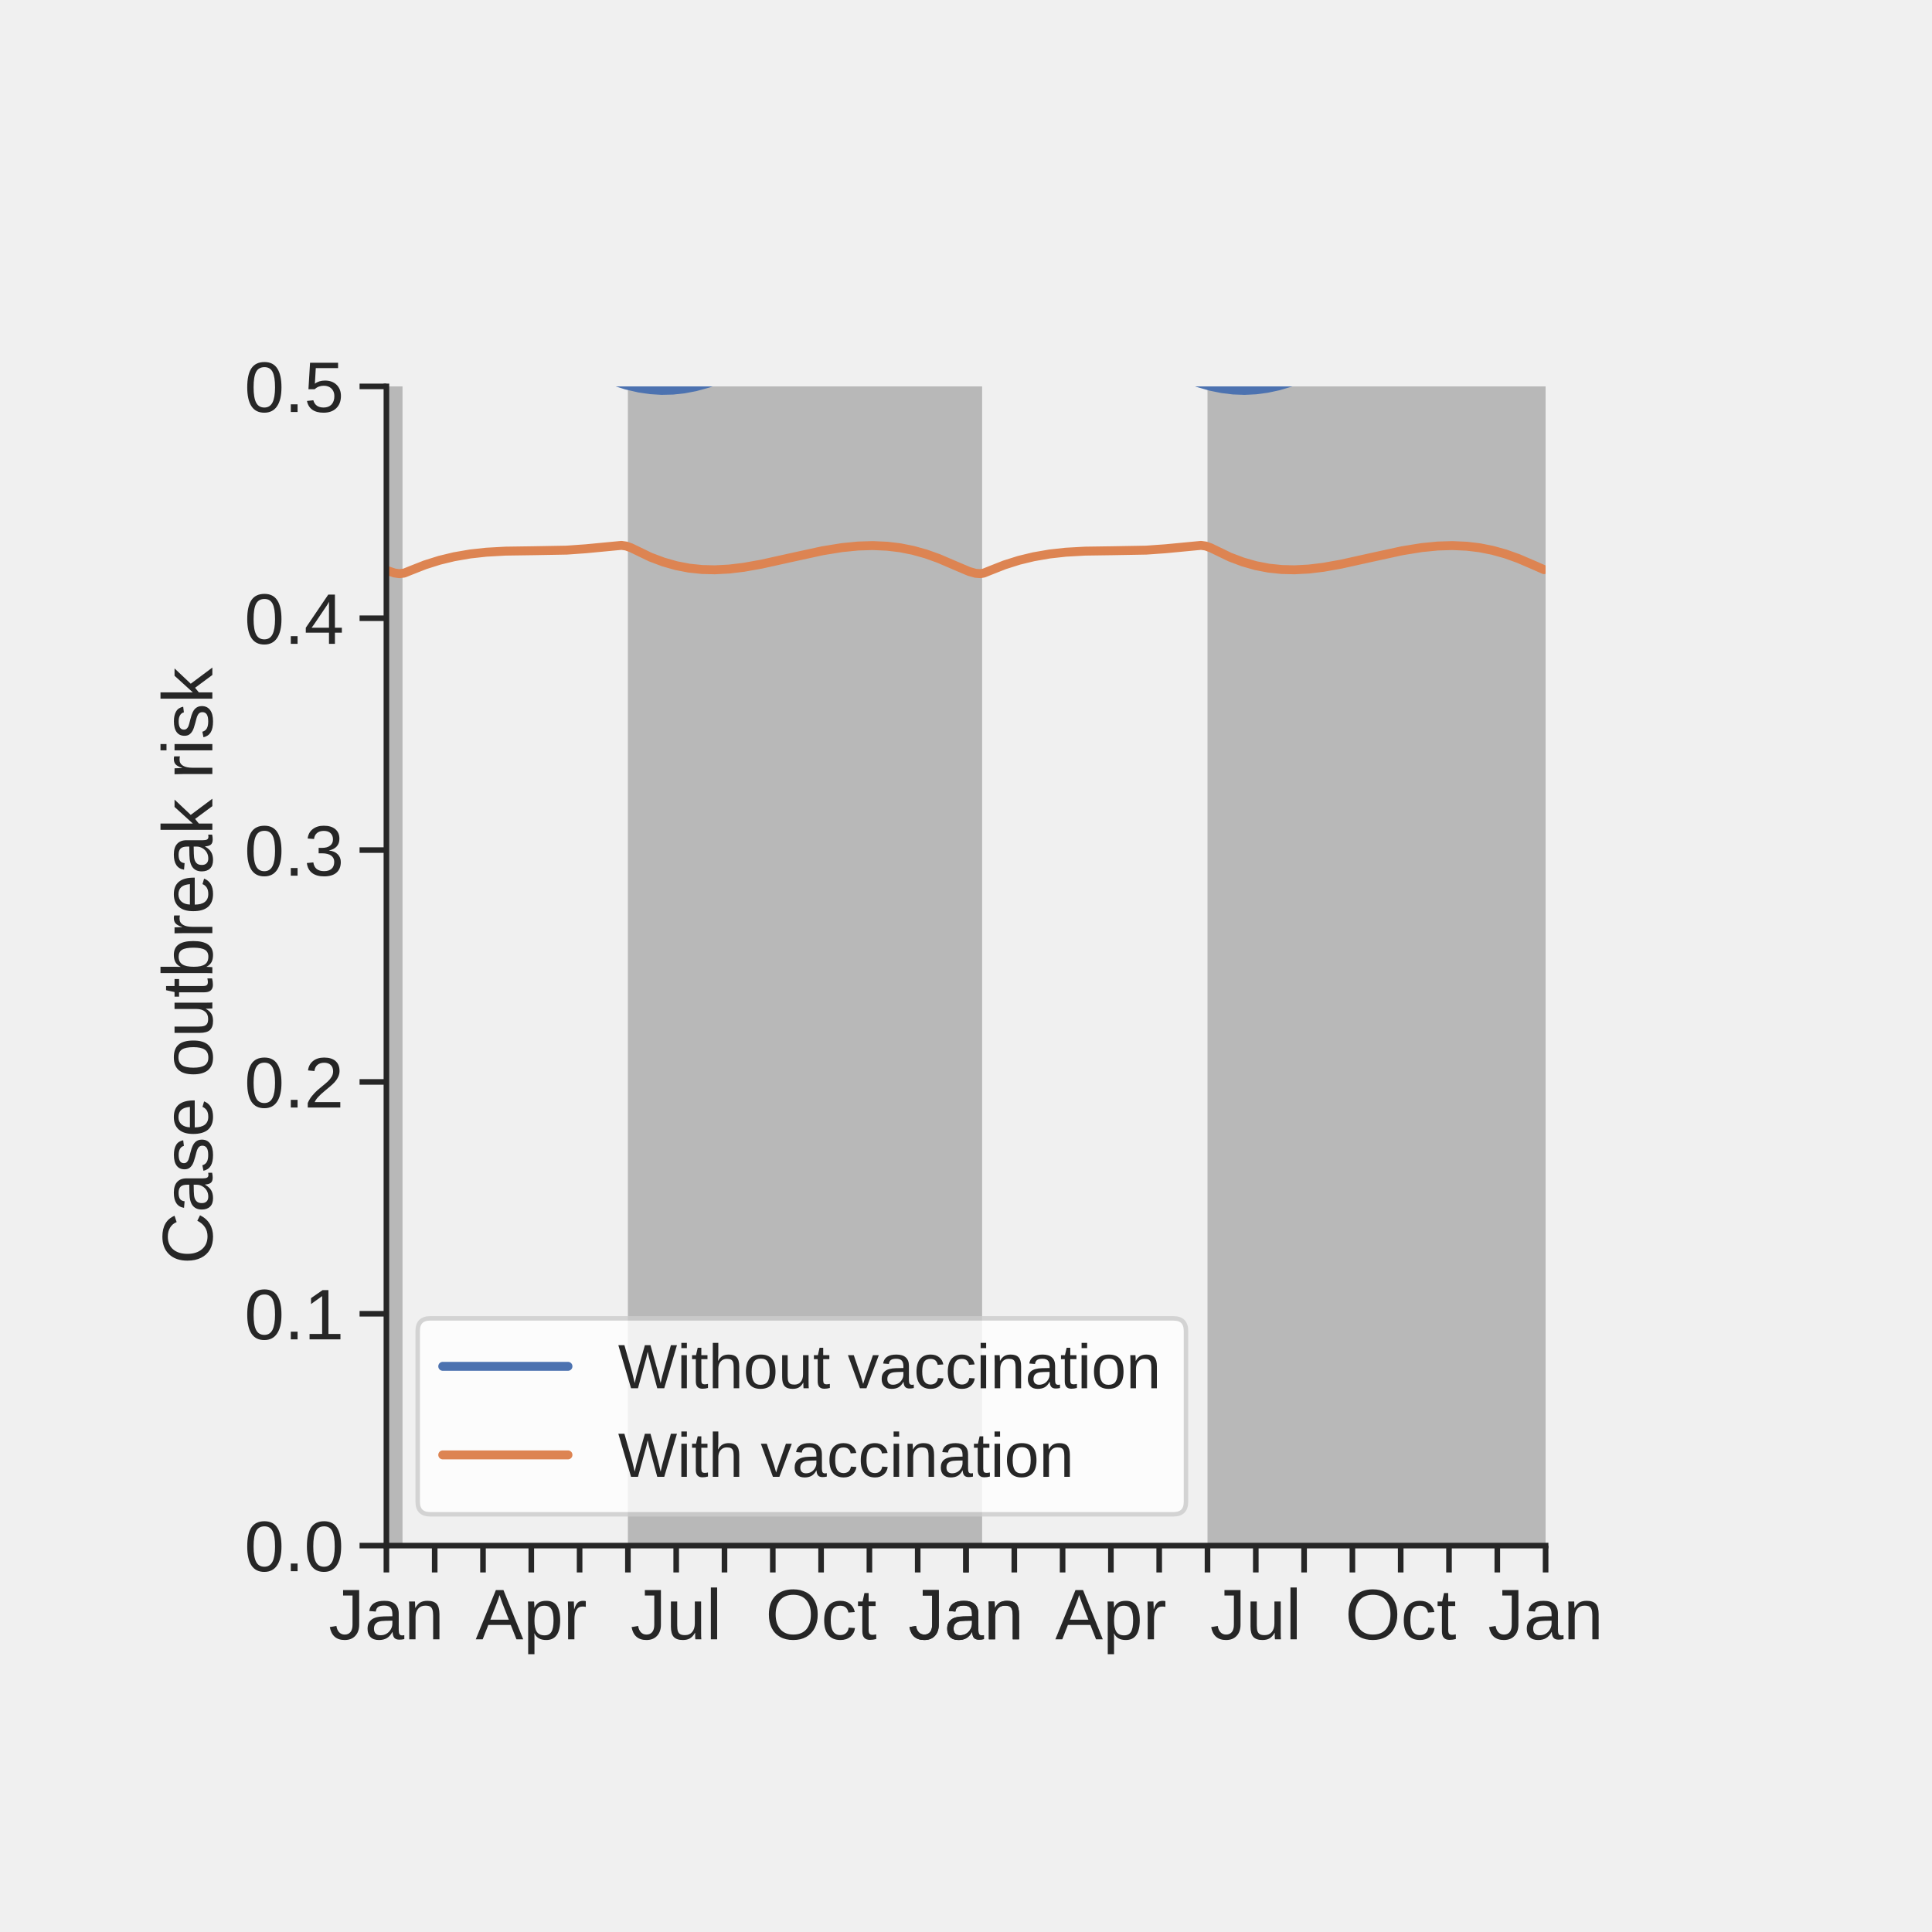
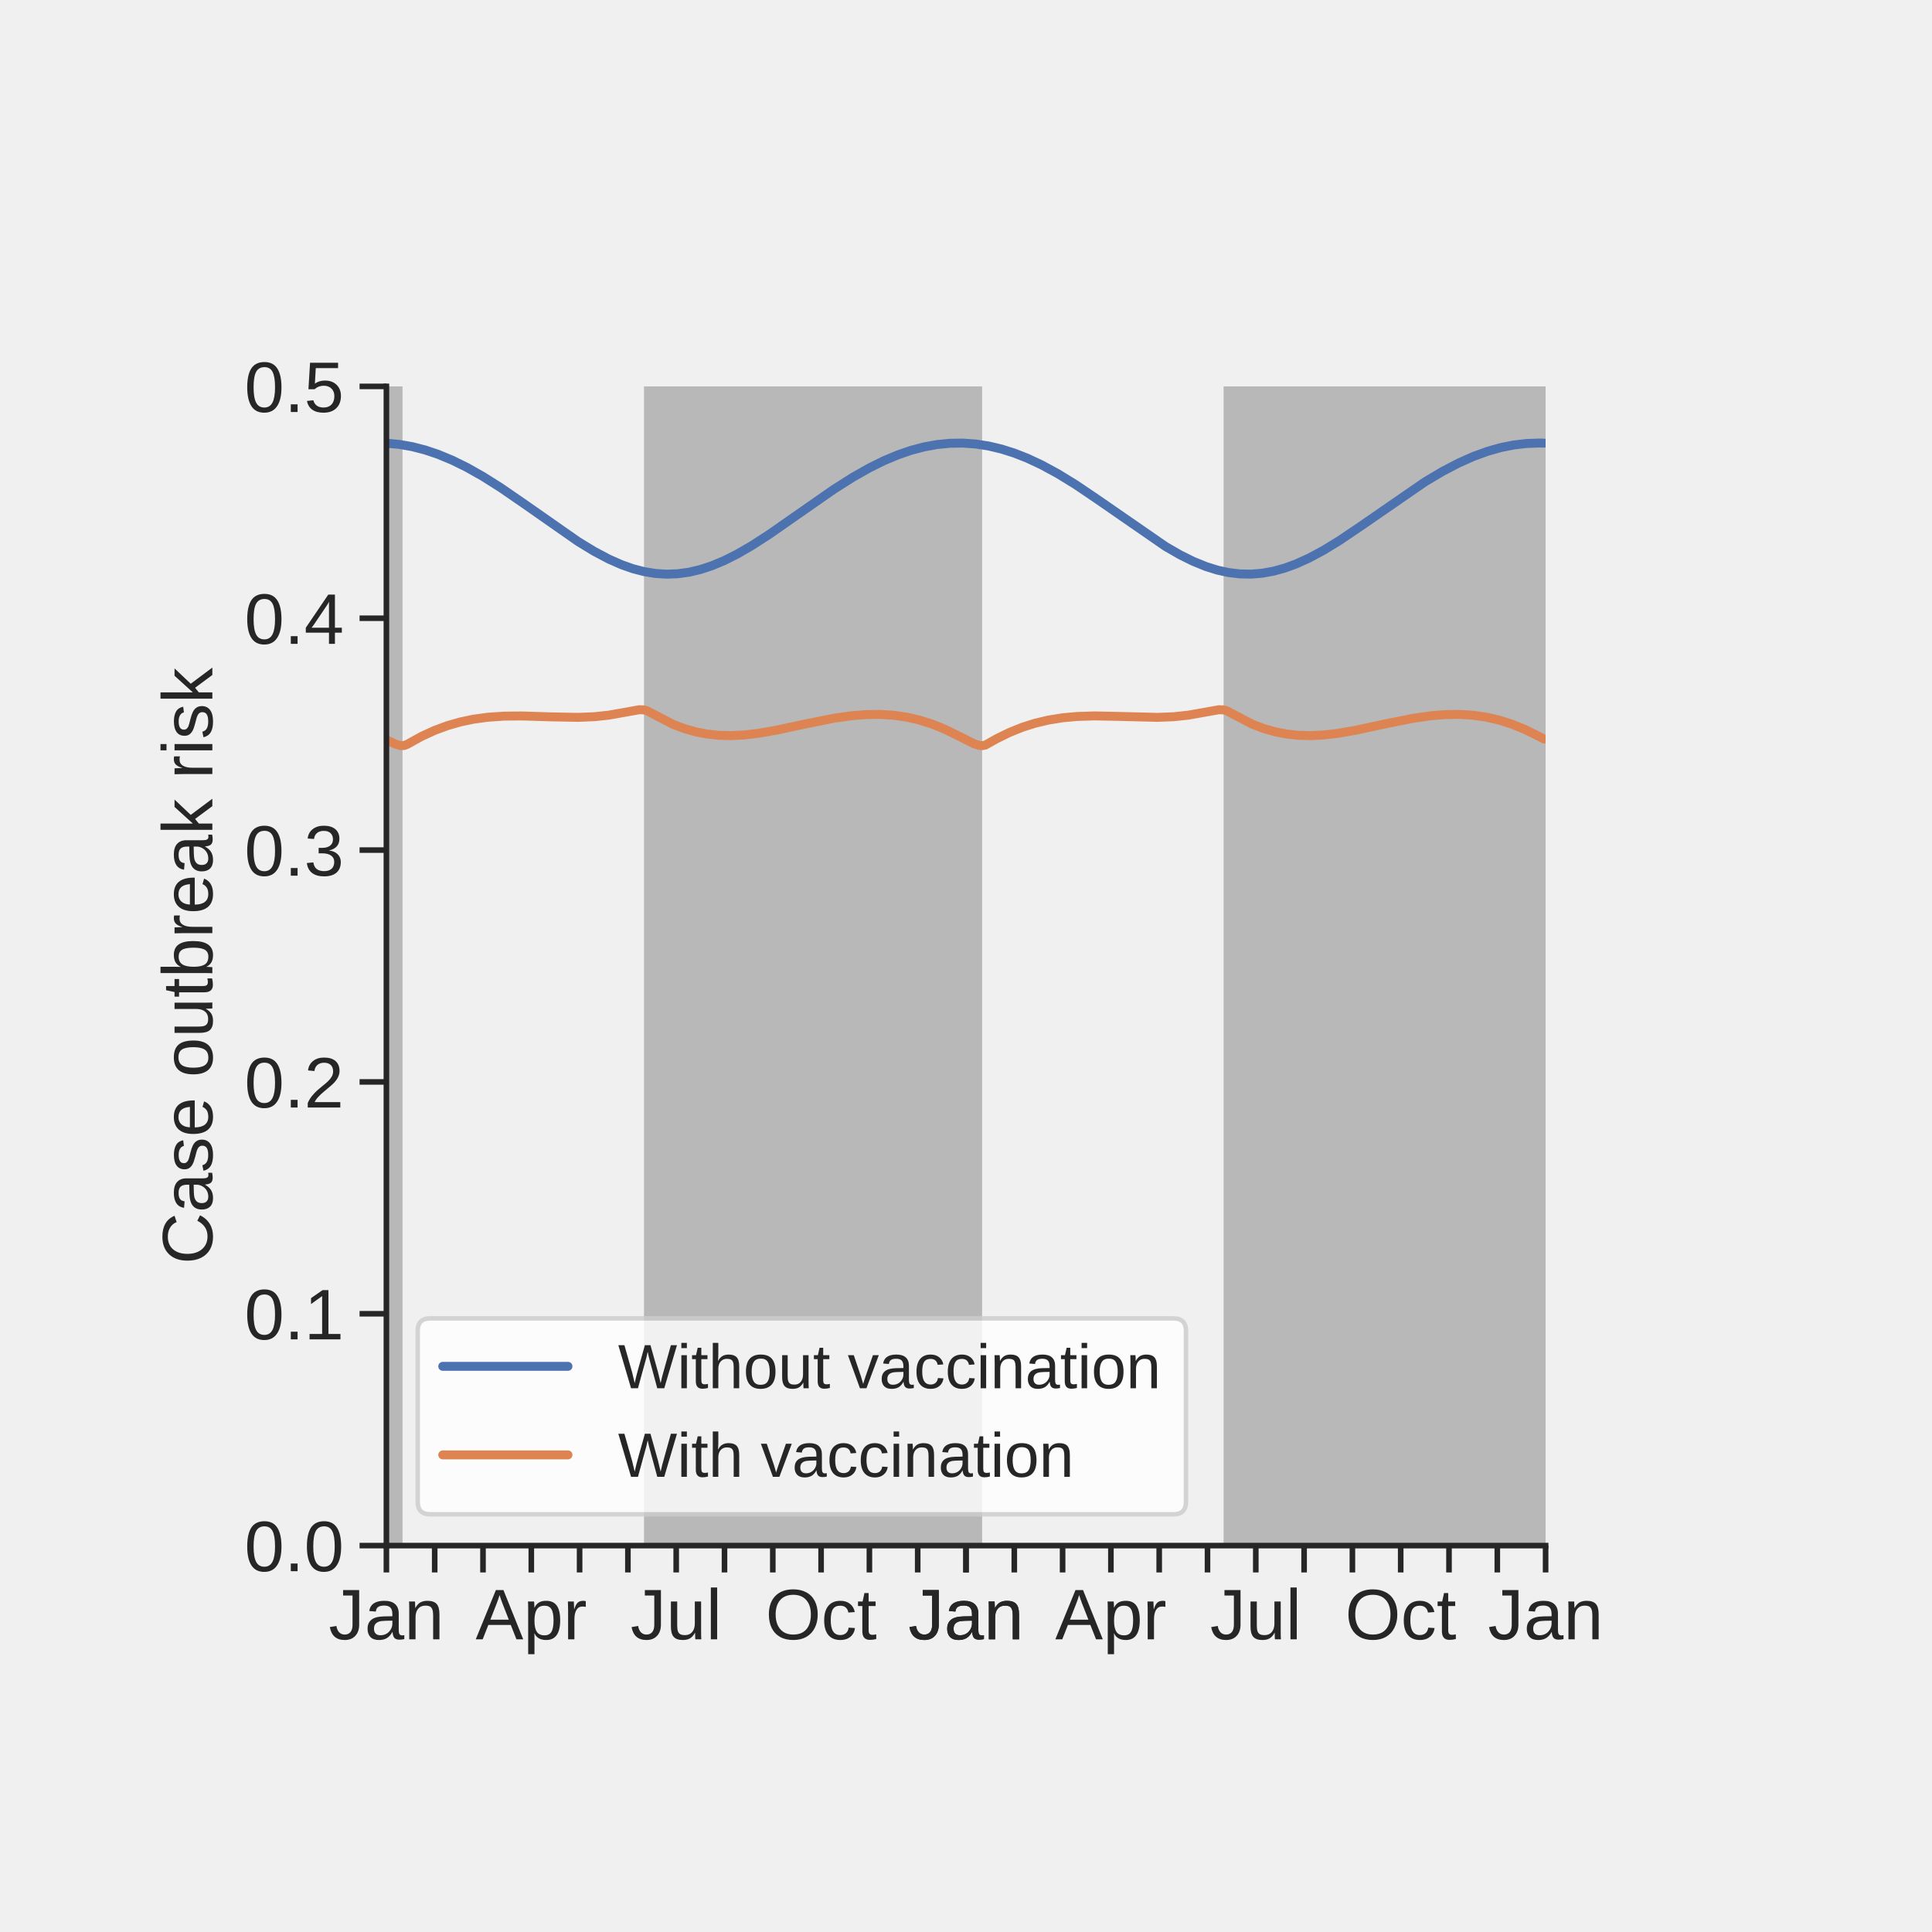
<svg xmlns="http://www.w3.org/2000/svg" xmlns:xlink="http://www.w3.org/1999/xlink" width="432pt" height="432pt" viewBox="0 0 432 432" version="1.1">
  <defs>
    <style type="text/css">*{stroke-linejoin: round; stroke-linecap: butt}</style>
  </defs>
  <g id="figure_1">
    <g id="patch_1">
      <path d="M 0 432  L 432 432  L 432 0  L 0 0  L 0 432  z " style="fill: none" />
    </g>
    <g id="axes_1">
      <g id="patch_2">
        <path d="M 86.4 345.6  L 345.6 345.6  L 345.6 86.4  L 86.4 86.4  L 86.4 345.6  z " style="fill: none" />
      </g>
      <g id="matplotlib.axis_1">
        <g id="xtick_1">
          <g id="line2d_1">
            <defs>
-               <path id="mfc32099499" d="M 0 0  L 0 6  " style="stroke: #262626; stroke-width: 1.25" />
+               <path id="mb657fd4f28" d="M 0 0  L 0 6  " style="stroke: #262626; stroke-width: 1.25" />
            </defs>
            <g>
-               <use xlink:href="#mfc32099499" x="86.4" y="345.6" style="fill: #262626; stroke: #262626; stroke-width: 1.25" />
+               <use xlink:href="#mb657fd4f28" x="86.4" y="345.6" style="fill: #262626; stroke: #262626; stroke-width: 1.25" />
            </g>
          </g>
          <g id="text_1">
            <text style="fill: #262626; font: 16px 'Arial', 'DejaVu Sans', 'Liberation Sans', 'Bitstream Vera Sans', sans-serif; text-anchor: middle" x="86.4" y="366.553" transform="rotate(-0 86.4 366.5525)">Jan</text>
          </g>
        </g>
        <g id="xtick_2">
          <g id="line2d_2">
            <g>
-               <use xlink:href="#mfc32099499" x="97.2" y="345.6" style="fill: #262626; stroke: #262626; stroke-width: 1.25" />
+               <use xlink:href="#mb657fd4f28" x="97.2" y="345.6" style="fill: #262626; stroke: #262626; stroke-width: 1.25" />
            </g>
          </g>
        </g>
        <g id="xtick_3">
          <g id="line2d_3">
            <g>
-               <use xlink:href="#mfc32099499" x="108" y="345.6" style="fill: #262626; stroke: #262626; stroke-width: 1.25" />
+               <use xlink:href="#mb657fd4f28" x="108" y="345.6" style="fill: #262626; stroke: #262626; stroke-width: 1.25" />
            </g>
          </g>
        </g>
        <g id="xtick_4">
          <g id="line2d_4">
            <g>
-               <use xlink:href="#mfc32099499" x="118.8" y="345.6" style="fill: #262626; stroke: #262626; stroke-width: 1.25" />
+               <use xlink:href="#mb657fd4f28" x="118.8" y="345.6" style="fill: #262626; stroke: #262626; stroke-width: 1.25" />
            </g>
          </g>
          <g id="text_2">
            <text style="fill: #262626; font: 16px 'Arial', 'DejaVu Sans', 'Liberation Sans', 'Bitstream Vera Sans', sans-serif; text-anchor: middle" x="118.8" y="366.553" transform="rotate(-0 118.8 366.5525)">Apr</text>
          </g>
        </g>
        <g id="xtick_5">
          <g id="line2d_5">
            <g>
-               <use xlink:href="#mfc32099499" x="129.6" y="345.6" style="fill: #262626; stroke: #262626; stroke-width: 1.25" />
+               <use xlink:href="#mb657fd4f28" x="129.6" y="345.6" style="fill: #262626; stroke: #262626; stroke-width: 1.25" />
            </g>
          </g>
        </g>
        <g id="xtick_6">
          <g id="line2d_6">
            <g>
-               <use xlink:href="#mfc32099499" x="140.4" y="345.6" style="fill: #262626; stroke: #262626; stroke-width: 1.25" />
+               <use xlink:href="#mb657fd4f28" x="140.4" y="345.6" style="fill: #262626; stroke: #262626; stroke-width: 1.25" />
            </g>
          </g>
        </g>
        <g id="xtick_7">
          <g id="line2d_7">
            <g>
-               <use xlink:href="#mfc32099499" x="151.2" y="345.6" style="fill: #262626; stroke: #262626; stroke-width: 1.25" />
+               <use xlink:href="#mb657fd4f28" x="151.2" y="345.6" style="fill: #262626; stroke: #262626; stroke-width: 1.25" />
            </g>
          </g>
          <g id="text_3">
            <text style="fill: #262626; font: 16px 'Arial', 'DejaVu Sans', 'Liberation Sans', 'Bitstream Vera Sans', sans-serif; text-anchor: middle" x="151.2" y="366.553" transform="rotate(-0 151.2 366.5525)">Jul</text>
          </g>
        </g>
        <g id="xtick_8">
          <g id="line2d_8">
            <g>
-               <use xlink:href="#mfc32099499" x="162" y="345.6" style="fill: #262626; stroke: #262626; stroke-width: 1.25" />
+               <use xlink:href="#mb657fd4f28" x="162" y="345.6" style="fill: #262626; stroke: #262626; stroke-width: 1.25" />
            </g>
          </g>
        </g>
        <g id="xtick_9">
          <g id="line2d_9">
            <g>
-               <use xlink:href="#mfc32099499" x="172.8" y="345.6" style="fill: #262626; stroke: #262626; stroke-width: 1.25" />
+               <use xlink:href="#mb657fd4f28" x="172.8" y="345.6" style="fill: #262626; stroke: #262626; stroke-width: 1.25" />
            </g>
          </g>
        </g>
        <g id="xtick_10">
          <g id="line2d_10">
            <g>
-               <use xlink:href="#mfc32099499" x="183.6" y="345.6" style="fill: #262626; stroke: #262626; stroke-width: 1.25" />
+               <use xlink:href="#mb657fd4f28" x="183.6" y="345.6" style="fill: #262626; stroke: #262626; stroke-width: 1.25" />
            </g>
          </g>
          <g id="text_4">
            <text style="fill: #262626; font: 16px 'Arial', 'DejaVu Sans', 'Liberation Sans', 'Bitstream Vera Sans', sans-serif; text-anchor: middle" x="183.6" y="366.553" transform="rotate(-0 183.6 366.5525)">Oct</text>
          </g>
        </g>
        <g id="xtick_11">
          <g id="line2d_11">
            <g>
-               <use xlink:href="#mfc32099499" x="194.4" y="345.6" style="fill: #262626; stroke: #262626; stroke-width: 1.25" />
+               <use xlink:href="#mb657fd4f28" x="194.4" y="345.6" style="fill: #262626; stroke: #262626; stroke-width: 1.25" />
            </g>
          </g>
        </g>
        <g id="xtick_12">
          <g id="line2d_12">
            <g>
-               <use xlink:href="#mfc32099499" x="205.2" y="345.6" style="fill: #262626; stroke: #262626; stroke-width: 1.25" />
+               <use xlink:href="#mb657fd4f28" x="205.2" y="345.6" style="fill: #262626; stroke: #262626; stroke-width: 1.25" />
            </g>
          </g>
        </g>
        <g id="xtick_13">
          <g id="line2d_13">
            <g>
-               <use xlink:href="#mfc32099499" x="216" y="345.6" style="fill: #262626; stroke: #262626; stroke-width: 1.25" />
+               <use xlink:href="#mb657fd4f28" x="216" y="345.6" style="fill: #262626; stroke: #262626; stroke-width: 1.25" />
            </g>
          </g>
          <g id="text_5">
            <text style="fill: #262626; font: 16px 'Arial', 'DejaVu Sans', 'Liberation Sans', 'Bitstream Vera Sans', sans-serif; text-anchor: middle" x="216" y="366.553" transform="rotate(-0 216 366.5525)">Jan</text>
          </g>
        </g>
        <g id="xtick_14">
          <g id="line2d_14">
            <g>
-               <use xlink:href="#mfc32099499" x="216" y="345.6" style="fill: #262626; stroke: #262626; stroke-width: 1.25" />
+               <use xlink:href="#mb657fd4f28" x="216" y="345.6" style="fill: #262626; stroke: #262626; stroke-width: 1.25" />
            </g>
          </g>
          <g id="text_6">
            <text style="fill: #262626; font: 16px 'Arial', 'DejaVu Sans', 'Liberation Sans', 'Bitstream Vera Sans', sans-serif; text-anchor: middle" x="216" y="366.553" transform="rotate(-0 216 366.5525)">Jan</text>
          </g>
        </g>
        <g id="xtick_15">
          <g id="line2d_15">
            <g>
-               <use xlink:href="#mfc32099499" x="226.8" y="345.6" style="fill: #262626; stroke: #262626; stroke-width: 1.25" />
+               <use xlink:href="#mb657fd4f28" x="226.8" y="345.6" style="fill: #262626; stroke: #262626; stroke-width: 1.25" />
            </g>
          </g>
        </g>
        <g id="xtick_16">
          <g id="line2d_16">
            <g>
-               <use xlink:href="#mfc32099499" x="237.6" y="345.6" style="fill: #262626; stroke: #262626; stroke-width: 1.25" />
+               <use xlink:href="#mb657fd4f28" x="237.6" y="345.6" style="fill: #262626; stroke: #262626; stroke-width: 1.25" />
            </g>
          </g>
        </g>
        <g id="xtick_17">
          <g id="line2d_17">
            <g>
-               <use xlink:href="#mfc32099499" x="248.4" y="345.6" style="fill: #262626; stroke: #262626; stroke-width: 1.25" />
+               <use xlink:href="#mb657fd4f28" x="248.4" y="345.6" style="fill: #262626; stroke: #262626; stroke-width: 1.25" />
            </g>
          </g>
          <g id="text_7">
            <text style="fill: #262626; font: 16px 'Arial', 'DejaVu Sans', 'Liberation Sans', 'Bitstream Vera Sans', sans-serif; text-anchor: middle" x="248.4" y="366.553" transform="rotate(-0 248.4 366.5525)">Apr</text>
          </g>
        </g>
        <g id="xtick_18">
          <g id="line2d_18">
            <g>
-               <use xlink:href="#mfc32099499" x="259.2" y="345.6" style="fill: #262626; stroke: #262626; stroke-width: 1.25" />
+               <use xlink:href="#mb657fd4f28" x="259.2" y="345.6" style="fill: #262626; stroke: #262626; stroke-width: 1.25" />
            </g>
          </g>
        </g>
        <g id="xtick_19">
          <g id="line2d_19">
            <g>
-               <use xlink:href="#mfc32099499" x="270" y="345.6" style="fill: #262626; stroke: #262626; stroke-width: 1.25" />
+               <use xlink:href="#mb657fd4f28" x="270" y="345.6" style="fill: #262626; stroke: #262626; stroke-width: 1.25" />
            </g>
          </g>
        </g>
        <g id="xtick_20">
          <g id="line2d_20">
            <g>
-               <use xlink:href="#mfc32099499" x="280.8" y="345.6" style="fill: #262626; stroke: #262626; stroke-width: 1.25" />
+               <use xlink:href="#mb657fd4f28" x="280.8" y="345.6" style="fill: #262626; stroke: #262626; stroke-width: 1.25" />
            </g>
          </g>
          <g id="text_8">
            <text style="fill: #262626; font: 16px 'Arial', 'DejaVu Sans', 'Liberation Sans', 'Bitstream Vera Sans', sans-serif; text-anchor: middle" x="280.8" y="366.553" transform="rotate(-0 280.8 366.5525)">Jul</text>
          </g>
        </g>
        <g id="xtick_21">
          <g id="line2d_21">
            <g>
-               <use xlink:href="#mfc32099499" x="291.6" y="345.6" style="fill: #262626; stroke: #262626; stroke-width: 1.25" />
+               <use xlink:href="#mb657fd4f28" x="291.6" y="345.6" style="fill: #262626; stroke: #262626; stroke-width: 1.25" />
            </g>
          </g>
        </g>
        <g id="xtick_22">
          <g id="line2d_22">
            <g>
-               <use xlink:href="#mfc32099499" x="302.4" y="345.6" style="fill: #262626; stroke: #262626; stroke-width: 1.25" />
+               <use xlink:href="#mb657fd4f28" x="302.4" y="345.6" style="fill: #262626; stroke: #262626; stroke-width: 1.25" />
            </g>
          </g>
        </g>
        <g id="xtick_23">
          <g id="line2d_23">
            <g>
-               <use xlink:href="#mfc32099499" x="313.2" y="345.6" style="fill: #262626; stroke: #262626; stroke-width: 1.25" />
+               <use xlink:href="#mb657fd4f28" x="313.2" y="345.6" style="fill: #262626; stroke: #262626; stroke-width: 1.25" />
            </g>
          </g>
          <g id="text_9">
            <text style="fill: #262626; font: 16px 'Arial', 'DejaVu Sans', 'Liberation Sans', 'Bitstream Vera Sans', sans-serif; text-anchor: middle" x="313.2" y="366.553" transform="rotate(-0 313.2 366.5525)">Oct</text>
          </g>
        </g>
        <g id="xtick_24">
          <g id="line2d_24">
            <g>
-               <use xlink:href="#mfc32099499" x="324" y="345.6" style="fill: #262626; stroke: #262626; stroke-width: 1.25" />
+               <use xlink:href="#mb657fd4f28" x="324" y="345.6" style="fill: #262626; stroke: #262626; stroke-width: 1.25" />
            </g>
          </g>
        </g>
        <g id="xtick_25">
          <g id="line2d_25">
            <g>
-               <use xlink:href="#mfc32099499" x="334.8" y="345.6" style="fill: #262626; stroke: #262626; stroke-width: 1.25" />
+               <use xlink:href="#mb657fd4f28" x="334.8" y="345.6" style="fill: #262626; stroke: #262626; stroke-width: 1.25" />
            </g>
          </g>
        </g>
        <g id="xtick_26">
          <g id="line2d_26">
            <g>
-               <use xlink:href="#mfc32099499" x="345.6" y="345.6" style="fill: #262626; stroke: #262626; stroke-width: 1.25" />
+               <use xlink:href="#mb657fd4f28" x="345.6" y="345.6" style="fill: #262626; stroke: #262626; stroke-width: 1.25" />
            </g>
          </g>
          <g id="text_10">
            <text style="fill: #262626; font: 16px 'Arial', 'DejaVu Sans', 'Liberation Sans', 'Bitstream Vera Sans', sans-serif; text-anchor: middle" x="345.6" y="366.553" transform="rotate(-0 345.6 366.5525)">Jan</text>
          </g>
        </g>
        <g id="text_11">
          <text style="fill: #262626; font: 16px 'Arial', 'DejaVu Sans', 'Liberation Sans', 'Bitstream Vera Sans', sans-serif; text-anchor: middle" x="216" y="385.185" transform="rotate(-0 216 385.185)"> </text>
        </g>
      </g>
      <g id="matplotlib.axis_2">
        <g id="ytick_1">
          <g id="line2d_27">
            <defs>
-               <path id="mbc144e0837" d="M 0 0  L -6 0  " style="stroke: #262626; stroke-width: 1.25" />
+               <path id="meca12f87b5" d="M 0 0  L -6 0  " style="stroke: #262626; stroke-width: 1.25" />
            </defs>
            <g>
-               <use xlink:href="#mbc144e0837" x="86.4" y="345.6" style="fill: #262626; stroke: #262626; stroke-width: 1.25" />
+               <use xlink:href="#meca12f87b5" x="86.4" y="345.6" style="fill: #262626; stroke: #262626; stroke-width: 1.25" />
            </g>
          </g>
          <g id="text_12">
            <text style="fill: #262626; font: 16px 'Arial', 'DejaVu Sans', 'Liberation Sans', 'Bitstream Vera Sans', sans-serif; text-anchor: end" x="76.9" y="351.326" transform="rotate(-0 76.9 351.3263)">0.0</text>
          </g>
        </g>
        <g id="ytick_2">
          <g id="line2d_28">
            <g>
-               <use xlink:href="#mbc144e0837" x="86.4" y="293.76" style="fill: #262626; stroke: #262626; stroke-width: 1.25" />
+               <use xlink:href="#meca12f87b5" x="86.4" y="293.76" style="fill: #262626; stroke: #262626; stroke-width: 1.25" />
            </g>
          </g>
          <g id="text_13">
            <text style="fill: #262626; font: 16px 'Arial', 'DejaVu Sans', 'Liberation Sans', 'Bitstream Vera Sans', sans-serif; text-anchor: end" x="76.9" y="299.486" transform="rotate(-0 76.9 299.4862)">0.1</text>
          </g>
        </g>
        <g id="ytick_3">
          <g id="line2d_29">
            <g>
-               <use xlink:href="#mbc144e0837" x="86.4" y="241.92" style="fill: #262626; stroke: #262626; stroke-width: 1.25" />
+               <use xlink:href="#meca12f87b5" x="86.4" y="241.92" style="fill: #262626; stroke: #262626; stroke-width: 1.25" />
            </g>
          </g>
          <g id="text_14">
            <text style="fill: #262626; font: 16px 'Arial', 'DejaVu Sans', 'Liberation Sans', 'Bitstream Vera Sans', sans-serif; text-anchor: end" x="76.9" y="247.646" transform="rotate(-0 76.9 247.6463)">0.2</text>
          </g>
        </g>
        <g id="ytick_4">
          <g id="line2d_30">
            <g>
-               <use xlink:href="#mbc144e0837" x="86.4" y="190.08" style="fill: #262626; stroke: #262626; stroke-width: 1.25" />
+               <use xlink:href="#meca12f87b5" x="86.4" y="190.08" style="fill: #262626; stroke: #262626; stroke-width: 1.25" />
            </g>
          </g>
          <g id="text_15">
            <text style="fill: #262626; font: 16px 'Arial', 'DejaVu Sans', 'Liberation Sans', 'Bitstream Vera Sans', sans-serif; text-anchor: end" x="76.9" y="195.806" transform="rotate(-0 76.9 195.8063)">0.3</text>
          </g>
        </g>
        <g id="ytick_5">
          <g id="line2d_31">
            <g>
-               <use xlink:href="#mbc144e0837" x="86.4" y="138.24" style="fill: #262626; stroke: #262626; stroke-width: 1.25" />
+               <use xlink:href="#meca12f87b5" x="86.4" y="138.24" style="fill: #262626; stroke: #262626; stroke-width: 1.25" />
            </g>
          </g>
          <g id="text_16">
            <text style="fill: #262626; font: 16px 'Arial', 'DejaVu Sans', 'Liberation Sans', 'Bitstream Vera Sans', sans-serif; text-anchor: end" x="76.9" y="143.966" transform="rotate(-0 76.9 143.9663)">0.4</text>
          </g>
        </g>
        <g id="ytick_6">
          <g id="line2d_32">
            <g>
-               <use xlink:href="#mbc144e0837" x="86.4" y="86.4" style="fill: #262626; stroke: #262626; stroke-width: 1.25" />
+               <use xlink:href="#meca12f87b5" x="86.4" y="86.4" style="fill: #262626; stroke: #262626; stroke-width: 1.25" />
            </g>
          </g>
          <g id="text_17">
            <text style="fill: #262626; font: 16px 'Arial', 'DejaVu Sans', 'Liberation Sans', 'Bitstream Vera Sans', sans-serif; text-anchor: end" x="76.9" y="92.126" transform="rotate(-0 76.9 92.12625)">0.5</text>
          </g>
        </g>
        <g id="text_18">
          <text style="fill: #262626; font: 16px 'Arial', 'DejaVu Sans', 'Liberation Sans', 'Bitstream Vera Sans', sans-serif; text-anchor: middle" x="47.48" y="216" transform="rotate(-90 47.48 216)">Case outbreak risk</text>
        </g>
      </g>
      <g id="PolyCollection_1">
        <defs>
-           <path id="m957acf596d" d="M 90 -86.4  L 10.8 -86.4  L 10.8 -345.6  L 90 -345.6  L 90 -345.6  L 90 -86.4  z " />
+           <path id="m78b404abe8" d="M 90 -86.4  L 14.4 -86.4  L 14.4 -345.6  L 90 -345.6  L 90 -345.6  L 90 -86.4  z " />
        </defs>
-         <g clip-path="url(#pee450df082)">
-           <use xlink:href="#m957acf596d" x="0" y="432" style="fill: #808080; fill-opacity: 0.5" />
+         <g clip-path="url(#pb6a8b8ad54)">
+           <use xlink:href="#m78b404abe8" x="0" y="432" style="fill: #808080; fill-opacity: 0.5" />
        </g>
      </g>
      <g id="PolyCollection_2">
        <defs>
-           <path id="md3ecad9f48" d="M 219.6 -86.4  L 140.4 -86.4  L 140.4 -345.6  L 219.6 -345.6  L 219.6 -345.6  L 219.6 -86.4  z " />
+           <path id="md7270fc488" d="M 219.6 -86.4  L 144 -86.4  L 144 -345.6  L 219.6 -345.6  L 219.6 -345.6  L 219.6 -86.4  z " />
        </defs>
-         <g clip-path="url(#pee450df082)">
-           <use xlink:href="#md3ecad9f48" x="0" y="432" style="fill: #808080; fill-opacity: 0.5" />
+         <g clip-path="url(#pb6a8b8ad54)">
+           <use xlink:href="#md7270fc488" x="0" y="432" style="fill: #808080; fill-opacity: 0.5" />
        </g>
      </g>
      <g id="PolyCollection_3">
        <defs>
-           <path id="m9f57928204" d="M 349.2 -86.4  L 270 -86.4  L 270 -345.6  L 349.2 -345.6  L 349.2 -345.6  L 349.2 -86.4  z " />
+           <path id="m9d8a59714b" d="M 349.2 -86.4  L 273.6 -86.4  L 273.6 -345.6  L 349.2 -345.6  L 349.2 -345.6  L 349.2 -86.4  z " />
        </defs>
-         <g clip-path="url(#pee450df082)">
-           <use xlink:href="#m9f57928204" x="0" y="432" style="fill: #808080; fill-opacity: 0.5" />
+         <g clip-path="url(#pb6a8b8ad54)">
+           <use xlink:href="#m9d8a59714b" x="0" y="432" style="fill: #808080; fill-opacity: 0.5" />
        </g>
      </g>
      <g id="line2d_33">
-         <path d="M 86.4 62.725  L 89.28 63.008  L 92.16 63.493  L 95.4 64.274  L 98.64 65.291  L 101.88 66.53  L 105.48 68.141  L 109.44 70.156  L 114.48 72.998  L 130.32 82.187  L 133.92 83.899  L 137.16 85.191  L 140.04 86.104  L 142.92 86.77  L 145.44 87.135  L 147.96 87.289  L 150.48 87.227  L 153 86.952  L 155.52 86.471  L 158.4 85.682  L 161.28 84.661  L 164.52 83.269  L 168.12 81.476  L 172.8 78.87  L 189.72 69.15  L 193.68 67.263  L 197.28 65.786  L 200.52 64.678  L 203.76 63.797  L 207 63.159  L 209.88 62.803  L 212.76 62.651  L 215.64 62.704  L 218.52 62.961  L 221.4 63.422  L 224.64 64.175  L 227.88 65.167  L 231.12 66.382  L 234.72 67.97  L 238.68 69.964  L 243.36 72.578  L 251.64 77.526  L 257.4 80.852  L 261.36 82.903  L 264.6 84.358  L 267.84 85.561  L 270.72 86.384  L 273.24 86.896  L 275.76 87.201  L 278.28 87.293  L 280.8 87.17  L 283.32 86.835  L 285.84 86.297  L 288.72 85.448  L 291.6 84.372  L 294.84 82.929  L 298.8 80.898  L 303.84 78.028  L 317.16 70.277  L 321.48 68.09  L 325.08 66.494  L 328.68 65.143  L 331.92 64.159  L 335.16 63.412  L 338.4 62.913  L 341.28 62.684  L 344.16 62.66  L 345.24 62.704  L 345.24 62.704  " clip-path="url(#pee450df082)" style="fill: none; stroke: #4c72b0; stroke-width: 2; stroke-linecap: round" />
+         <path d="M 86.4 99.104  L 89.28 99.367  L 92.16 99.87  L 95.04 100.609  L 97.92 101.575  L 101.16 102.919  L 104.4 104.514  L 108 106.548  L 111.96 109.049  L 117 112.515  L 129.24 121.075  L 132.84 123.27  L 136.08 124.988  L 138.96 126.262  L 141.48 127.152  L 144 127.811  L 146.52 128.226  L 149.04 128.387  L 151.56 128.292  L 154.08 127.944  L 156.6 127.349  L 159.12 126.523  L 162 125.318  L 164.88 123.868  L 168.12 121.992  L 172.08 119.433  L 177.84 115.412  L 186.48 109.392  L 190.8 106.659  L 194.4 104.624  L 197.64 103.021  L 200.88 101.665  L 203.76 100.684  L 206.64 99.926  L 209.52 99.402  L 212.4 99.118  L 215.28 99.076  L 218.16 99.278  L 221.04 99.722  L 223.92 100.403  L 226.8 101.313  L 229.68 102.442  L 232.92 103.956  L 236.52 105.911  L 240.48 108.343  L 245.16 111.502  L 260.64 122.205  L 263.88 124.068  L 266.76 125.496  L 269.64 126.67  L 272.16 127.463  L 274.68 128.019  L 277.2 128.326  L 279.72 128.378  L 282.24 128.174  L 284.76 127.718  L 287.28 127.022  L 289.8 126.102  L 292.68 124.801  L 295.92 123.063  L 299.52 120.859  L 304.2 117.701  L 318.6 107.764  L 322.56 105.408  L 326.16 103.529  L 329.4 102.088  L 332.64 100.908  L 335.52 100.094  L 338.4 99.511  L 341.28 99.166  L 344.16 99.064  L 345.24 99.088  L 345.24 99.088  " clip-path="url(#pb6a8b8ad54)" style="fill: none; stroke: #4c72b0; stroke-width: 2; stroke-linecap: round" />
      </g>
      <g id="line2d_34">
-         <path d="M 86.4 127.521  L 88.2 128.12  L 89.28 128.274  L 90.36 128.149  L 91.8 127.57  L 95.04 126.296  L 98.28 125.276  L 101.52 124.492  L 105.12 123.871  L 108.72 123.475  L 113.04 123.234  L 119.16 123.145  L 126.72 123.01  L 131.04 122.703  L 138.96 121.947  L 140.04 122.103  L 141.12 122.494  L 145.44 124.58  L 148.32 125.663  L 151.2 126.482  L 154.08 127.038  L 156.96 127.341  L 159.84 127.41  L 163.08 127.24  L 166.32 126.849  L 170.28 126.145  L 176.4 124.788  L 183.96 123.144  L 188.28 122.447  L 191.88 122.092  L 195.12 121.993  L 198.36 122.134  L 201.24 122.48  L 204.12 123.049  L 207 123.848  L 209.88 124.876  L 213.48 126.419  L 216.72 127.794  L 218.16 128.195  L 219.24 128.269  L 219.96 128.149  L 221.4 127.57  L 224.64 126.296  L 227.88 125.276  L 231.12 124.492  L 234.72 123.871  L 238.32 123.475  L 242.64 123.234  L 248.76 123.145  L 256.32 123.01  L 260.64 122.703  L 268.56 121.947  L 269.64 122.103  L 270.72 122.494  L 275.04 124.58  L 277.92 125.663  L 280.8 126.482  L 283.68 127.038  L 286.56 127.341  L 289.44 127.41  L 292.68 127.24  L 295.92 126.849  L 299.88 126.145  L 306 124.788  L 313.56 123.144  L 317.88 122.447  L 321.48 122.092  L 324.72 121.993  L 327.96 122.134  L 330.84 122.48  L 333.72 123.049  L 336.6 123.848  L 339.48 124.876  L 343.08 126.419  L 345.24 127.374  L 345.24 127.374  " clip-path="url(#pee450df082)" style="fill: none; stroke: #dd8452; stroke-width: 2; stroke-linecap: round" />
+         <path d="M 86.4 165.434  L 88.56 166.442  L 89.64 166.718  L 90.36 166.705  L 91.08 166.418  L 94.32 164.63  L 97.2 163.312  L 100.08 162.249  L 102.96 161.424  L 105.84 160.82  L 109.08 160.376  L 112.68 160.131  L 116.64 160.09  L 123.12 160.29  L 129.24 160.404  L 132.84 160.261  L 136.08 159.916  L 139.32 159.344  L 142.92 158.7  L 144 158.734  L 144.72 158.946  L 150.48 161.959  L 153 162.911  L 155.52 163.629  L 158.04 164.122  L 160.56 164.403  L 163.44 164.486  L 166.32 164.347  L 169.56 163.974  L 173.52 163.287  L 180.36 161.82  L 186.48 160.6  L 190.44 160.036  L 193.68 159.778  L 196.92 159.746  L 199.8 159.934  L 202.68 160.346  L 205.56 161.001  L 208.44 161.91  L 211.32 163.079  L 214.56 164.674  L 217.8 166.302  L 218.88 166.657  L 219.6 166.738  L 220.32 166.602  L 222.84 165.192  L 225.72 163.776  L 228.6 162.619  L 231.48 161.706  L 234.36 161.022  L 237.6 160.499  L 240.84 160.201  L 244.8 160.082  L 249.84 160.182  L 258.84 160.404  L 262.44 160.261  L 265.68 159.916  L 268.92 159.344  L 272.52 158.7  L 273.6 158.734  L 274.32 158.946  L 280.08 161.959  L 282.6 162.911  L 285.12 163.629  L 287.64 164.122  L 290.16 164.403  L 293.04 164.486  L 295.92 164.347  L 299.16 163.974  L 303.12 163.287  L 309.96 161.82  L 316.08 160.6  L 320.04 160.036  L 323.28 159.778  L 326.52 159.746  L 329.4 159.934  L 332.28 160.346  L 335.16 161.001  L 338.04 161.91  L 340.92 163.079  L 344.16 164.674  L 345.24 165.245  L 345.24 165.245  " clip-path="url(#pb6a8b8ad54)" style="fill: none; stroke: #dd8452; stroke-width: 2; stroke-linecap: round" />
      </g>
      <g id="patch_3">
        <path d="M 86.4 345.6  L 86.4 86.4  " style="fill: none; stroke: #262626; stroke-width: 1.25; stroke-linejoin: miter; stroke-linecap: square" />
      </g>
      <g id="patch_4">
        <path d="M 86.4 345.6  L 345.6 345.6  " style="fill: none; stroke: #262626; stroke-width: 1.25; stroke-linejoin: miter; stroke-linecap: square" />
      </g>
      <g id="legend_1">
        <g id="patch_5">
          <path d="M 96.2 338.6  L 262.387 338.6  Q 265.187 338.6 265.187 335.8  L 265.187 297.593  Q 265.187 294.793 262.387 294.793  L 96.2 294.793  Q 93.4 294.793 93.4 297.593  L 93.4 335.8  Q 93.4 338.6 96.2 338.6  z " style="fill: #ffffff; opacity: 0.8; stroke: #cccccc; stroke-linejoin: miter" />
        </g>
        <g id="line2d_35">
          <path d="M 99 305.514  L 113 305.514  L 127 305.514  " style="fill: none; stroke: #4c72b0; stroke-width: 2; stroke-linecap: round" />
        </g>
        <g id="text_19">
          <text style="fill: #262626; font: 14px 'Arial', 'DejaVu Sans', 'Liberation Sans', 'Bitstream Vera Sans', sans-serif; text-anchor: start" x="138.2" y="310.414" transform="rotate(-0 138.2 310.4141)">Without vaccination</text>
        </g>
        <g id="line2d_36">
          <path d="M 99 325.317  L 113 325.317  L 127 325.317  " style="fill: none; stroke: #dd8452; stroke-width: 2; stroke-linecap: round" />
        </g>
        <g id="text_20">
          <text style="fill: #262626; font: 14px 'Arial', 'DejaVu Sans', 'Liberation Sans', 'Bitstream Vera Sans', sans-serif; text-anchor: start" x="138.2" y="330.217" transform="rotate(-0 138.2 330.2175)">With vaccination</text>
        </g>
      </g>
    </g>
  </g>
  <defs>
-     <clipPath id="pee450df082">
+     <clipPath id="pb6a8b8ad54">
      <rect x="86.4" y="86.4" width="259.2" height="259.2" />
    </clipPath>
  </defs>
</svg>
